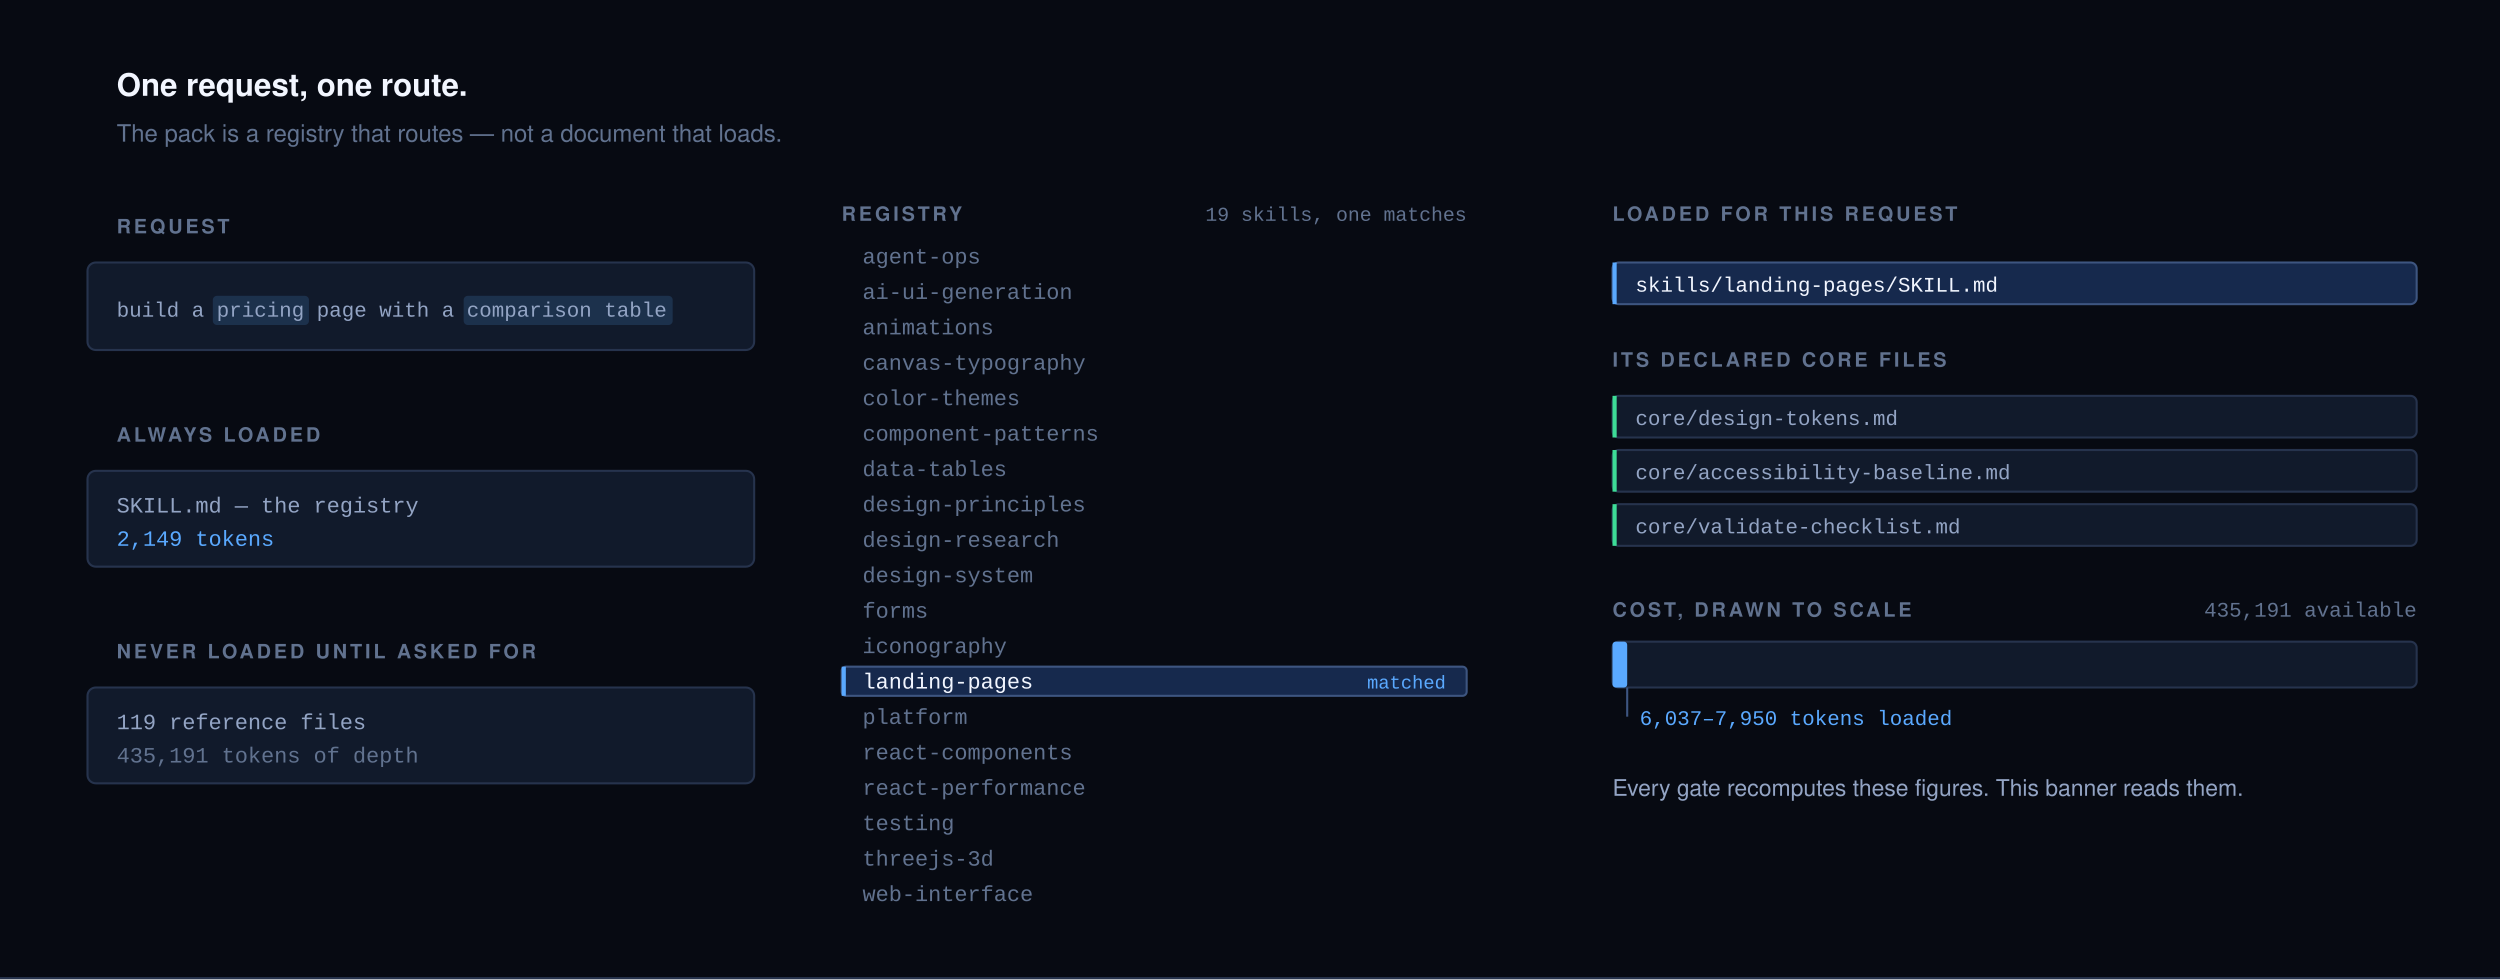
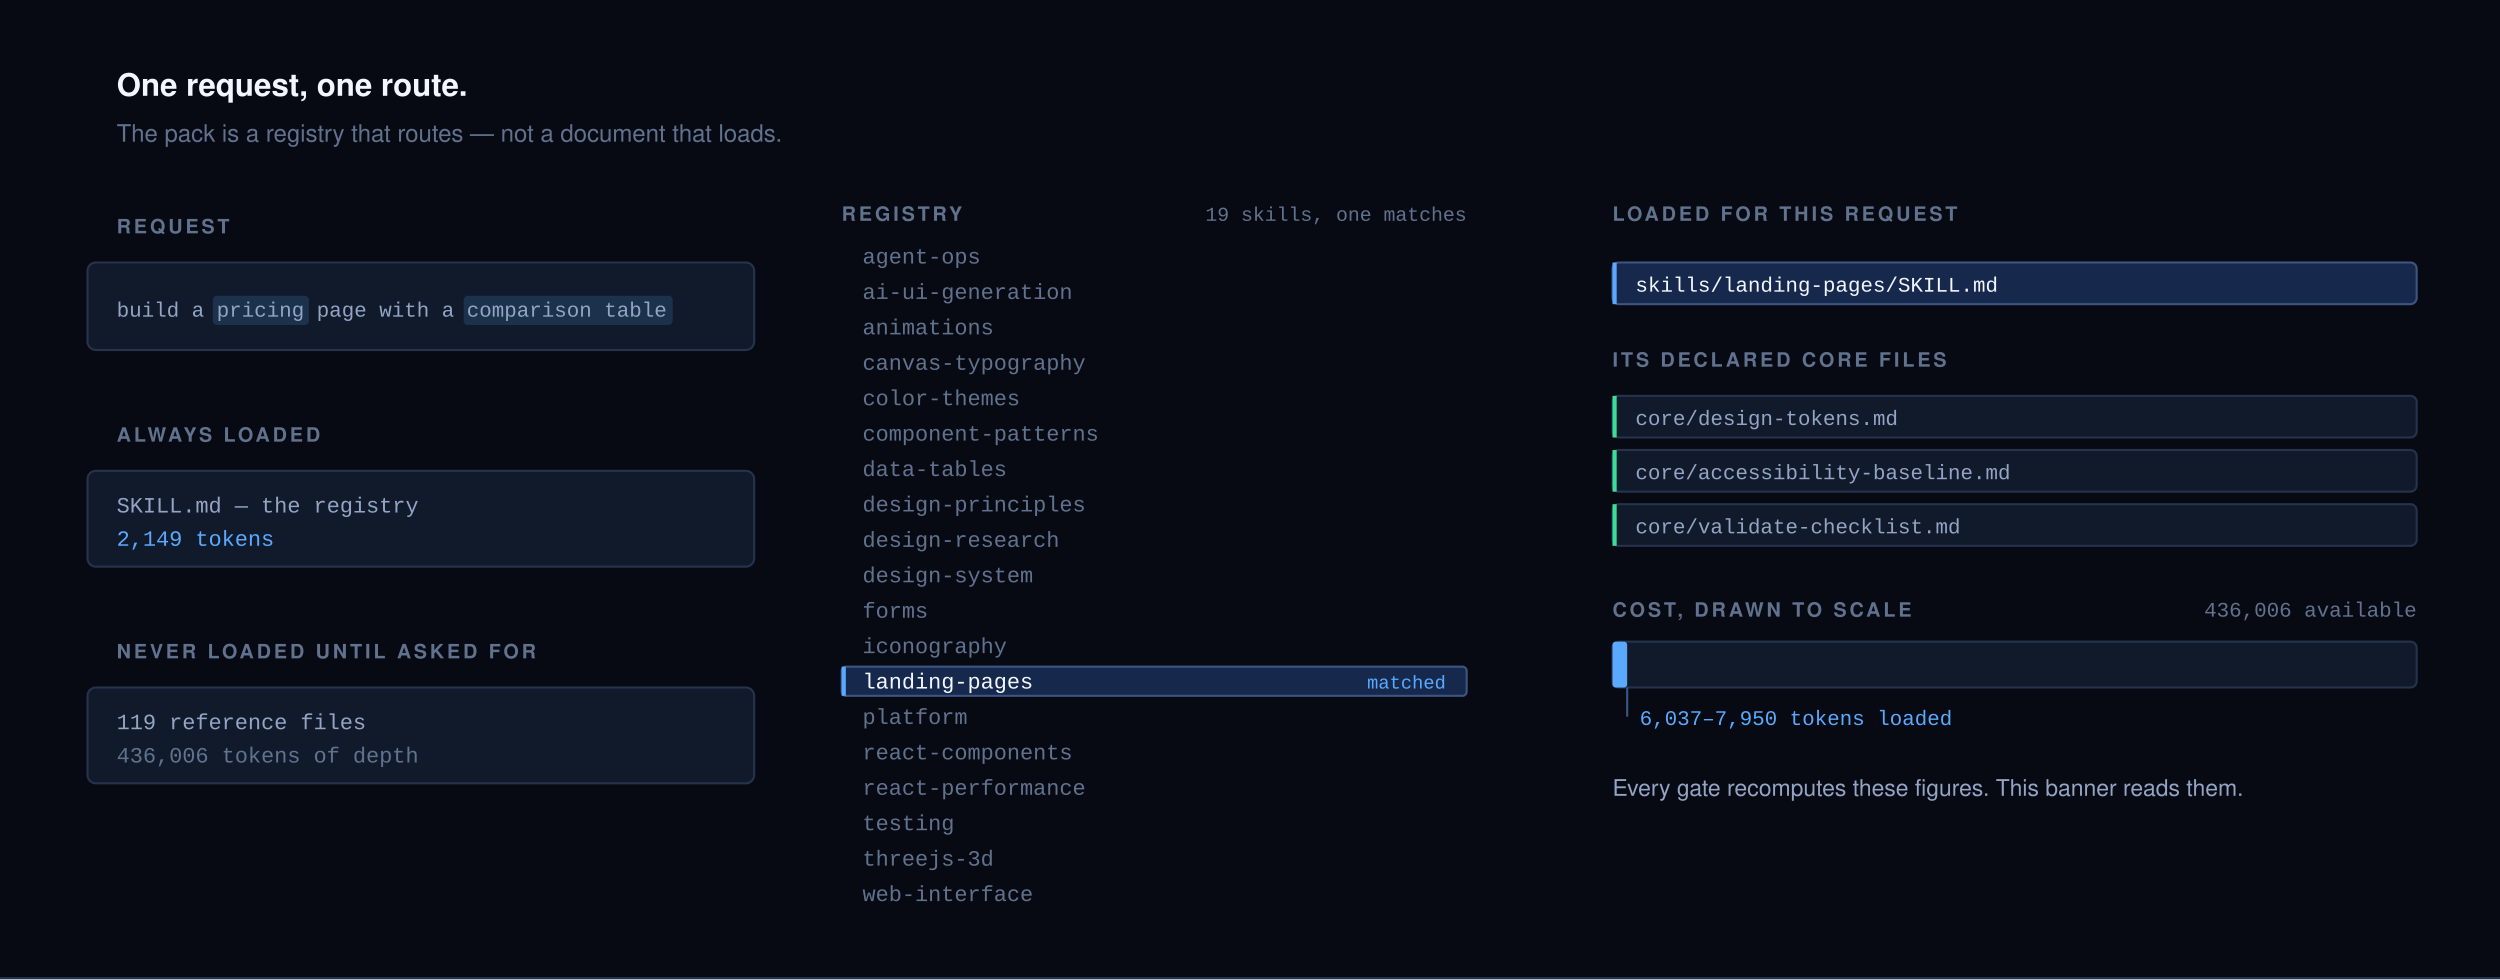
- <svg xmlns="http://www.w3.org/2000/svg" viewBox="0 0 1200 470" width="1200" height="470" role="img" aria-label="How the pack routes one request: a prompt asking for a pricing page with a comparison table is matched against a registry of 19 skills, exactly one of them — landing-pages — is selected, its three core dependency files attach, and a cost meter shows 6,037 to 7,950 tokens loaded against 435,191 tokens of available depth, drawn to scale.">
+ <svg xmlns="http://www.w3.org/2000/svg" viewBox="0 0 1200 470" width="1200" height="470" role="img" aria-label="How the pack routes one request: a prompt asking for a pricing page with a comparison table is matched against a registry of 19 skills, exactly one of them — landing-pages — is selected, its three core dependency files attach, and a cost meter shows 6,037 to 7,950 tokens loaded against 436,006 tokens of available depth, drawn to scale.">
  <style>
@keyframes rf0{0%,14.6%{opacity:0}16%{opacity:1}18.6%,100%{opacity:0}}
@keyframes rf1{0%,15.6%{opacity:0}17%{opacity:1}19.6%,100%{opacity:0}}
@keyframes rf2{0%,16.6%{opacity:0}18%{opacity:1}20.6%,100%{opacity:0}}
@keyframes rf3{0%,17.6%{opacity:0}19%{opacity:1}21.6%,100%{opacity:0}}
@keyframes rf4{0%,18.6%{opacity:0}20%{opacity:1}22.6%,100%{opacity:0}}
@keyframes rf5{0%,19.6%{opacity:0}21%{opacity:1}23.6%,100%{opacity:0}}
@keyframes rf6{0%,20.6%{opacity:0}22%{opacity:1}24.6%,100%{opacity:0}}
@keyframes rf7{0%,21.6%{opacity:0}23%{opacity:1}25.6%,100%{opacity:0}}
@keyframes rf8{0%,22.6%{opacity:0}24%{opacity:1}26.6%,100%{opacity:0}}
@keyframes rf9{0%,23.6%{opacity:0}25%{opacity:1}27.6%,100%{opacity:0}}
@keyframes rf10{0%,24.6%{opacity:0}26%{opacity:1}28.6%,100%{opacity:0}}
@keyframes rf11{0%,25.6%{opacity:0}27%{opacity:1}29.6%,100%{opacity:0}}
@keyframes rf12{0%,26.6%{opacity:0}28%{opacity:1}30.6%,100%{opacity:0}}
@keyframes rf13{0%,27.6%{opacity:0}29%{opacity:1}31.6%,100%{opacity:0}}
@keyframes rf14{0%,28.6%{opacity:0}30%{opacity:1}32.6%,100%{opacity:0}}
@keyframes rf15{0%,29.6%{opacity:0}31%{opacity:1}33.6%,100%{opacity:0}}
@keyframes rf16{0%,30.6%{opacity:0}32%{opacity:1}34.6%,100%{opacity:0}}
@keyframes rf17{0%,31.6%{opacity:0}33%{opacity:1}35.6%,100%{opacity:0}}
@keyframes rf18{0%,32.6%{opacity:0}34%{opacity:1}36.6%,100%{opacity:0}}
@keyframes kw{0%,6%{opacity:0}9%,100%{opacity:.16}}
@keyframes scan{0%,15%{opacity:0;transform:translateY(0)}16%{opacity:.9;transform:translateY(0)}34%{opacity:.9;transform:translateY(317px)}35.5%,100%{opacity:0;transform:translateY(317px)}}
@keyframes lock{0%,35%{opacity:0}38%,100%{opacity:1}}
@keyframes lockt{0%,35%{fill:#61728F}38%,100%{fill:#F2F6FF}}
@keyframes fill{0%,58%{transform:scaleX(0)}72%,100%{transform:scaleX(1)}}
@keyframes late{0%,68%{opacity:0}72%,100%{opacity:1}}
@keyframes dep0{0%,46%{opacity:0;transform:translateX(-6px)}50%,100%{opacity:1;transform:translateX(0)}}
@keyframes dep1{0%,49%{opacity:0;transform:translateX(-6px)}53%,100%{opacity:1;transform:translateX(0)}}
@keyframes dep2{0%,52%{opacity:0;transform:translateX(-6px)}56%,100%{opacity:1;transform:translateX(0)}}
.kw{animation:kw 9s linear infinite}
.scan{animation:scan 9s linear infinite}
.lock{animation:lock 9s linear infinite}
.lock-t{animation:lockt 9s linear infinite}
.fill{animation:fill 9s cubic-bezier(.2,.7,.3,1) infinite;transform-origin:774px 308px}
.late{animation:late 9s linear infinite}
.rf0{animation:rf0 9s linear infinite}
.rf1{animation:rf1 9s linear infinite}
.rf2{animation:rf2 9s linear infinite}
.rf3{animation:rf3 9s linear infinite}
.rf4{animation:rf4 9s linear infinite}
.rf5{animation:rf5 9s linear infinite}
.rf6{animation:rf6 9s linear infinite}
.rf7{animation:rf7 9s linear infinite}
.rf8{animation:rf8 9s linear infinite}
.rf9{animation:rf9 9s linear infinite}
.rf10{animation:rf10 9s linear infinite}
.rf11{animation:rf11 9s linear infinite}
.rf12{animation:rf12 9s linear infinite}
.rf13{animation:rf13 9s linear infinite}
.rf14{animation:rf14 9s linear infinite}
.rf15{animation:rf15 9s linear infinite}
.rf16{animation:rf16 9s linear infinite}
.rf17{animation:rf17 9s linear infinite}
.rf18{animation:rf18 9s linear infinite}
.dep0{animation:dep0 9s ease-out infinite}
.dep1{animation:dep1 9s ease-out infinite}
.dep2{animation:dep2 9s ease-out infinite}
@media (prefers-reduced-motion:reduce){
.kw,.scan,.lock,.lock-t,.fill,.late,.rf0,.rf1,.rf2,.rf3,.rf4,.rf5,.rf6,.rf7,.rf8,.rf9,.rf10,.rf11,.rf12,.rf13,.rf14,.rf15,.rf16,.rf17,.rf18,.dep0,.dep1,.dep2{animation:none}
.scan{opacity:0}
}
</style>
  <rect width="1200" height="470" fill="#070A12" />
  <text x="56" y="46" font-family="ui-sans-serif, system-ui, -apple-system, 'Segoe UI', Helvetica, Arial, sans-serif" font-size="15" font-weight="600" fill="#F2F6FF">One request, one route.</text>
  <text x="56" y="68" font-family="ui-sans-serif, system-ui, -apple-system, 'Segoe UI', Helvetica, Arial, sans-serif" font-size="11.5" fill="#61728F">The pack is a registry that routes — not a document that loads.</text>
  <text x="56" y="112" font-family="ui-sans-serif, system-ui, -apple-system, 'Segoe UI', Helvetica, Arial, sans-serif" font-size="9.5" font-weight="600" letter-spacing="1.4" fill="#61728F">REQUEST</text>
  <rect x="42" y="126" width="320" height="42" rx="4" fill="#111A2B" stroke="#26334D" />
  <rect class="kw" x="102.16" y="142" width="46.14" height="14" rx="2" fill="#5AA9FF" opacity="0.16" />
  <rect class="kw" x="222.56" y="142" width="100.32" height="14" rx="2" fill="#5AA9FF" opacity="0.16" />
  <text x="56" y="152" font-family="ui-monospace, SFMono-Regular, Menlo, Consolas, 'Liberation Mono', monospace" font-size="10" fill="#93A4C4">build a pricing page with a comparison table</text>
  <text x="56" y="212" font-family="ui-sans-serif, system-ui, -apple-system, 'Segoe UI', Helvetica, Arial, sans-serif" font-size="9.5" font-weight="600" letter-spacing="1.4" fill="#61728F">ALWAYS LOADED</text>
  <rect x="42" y="226" width="320" height="46" rx="4" fill="#111A2B" stroke="#26334D" />
  <text x="56" y="246" font-family="ui-monospace, SFMono-Regular, Menlo, Consolas, 'Liberation Mono', monospace" font-size="10.5" fill="#93A4C4">SKILL.md — the registry</text>
  <text x="56" y="262" font-family="ui-monospace, SFMono-Regular, Menlo, Consolas, 'Liberation Mono', monospace" font-size="10.5" fill="#5AA9FF">2,149 tokens</text>
  <text x="56" y="316" font-family="ui-sans-serif, system-ui, -apple-system, 'Segoe UI', Helvetica, Arial, sans-serif" font-size="9.5" font-weight="600" letter-spacing="1.4" fill="#61728F">NEVER LOADED UNTIL ASKED FOR</text>
  <rect x="42" y="330" width="320" height="46" rx="4" fill="#111A2B" stroke="#26334D" />
  <text x="56" y="350" font-family="ui-monospace, SFMono-Regular, Menlo, Consolas, 'Liberation Mono', monospace" font-size="10.5" fill="#93A4C4">119 reference files</text>
-   <text x="56" y="366" font-family="ui-monospace, SFMono-Regular, Menlo, Consolas, 'Liberation Mono', monospace" font-size="10.5" fill="#61728F">435,191 tokens of depth</text>
+   <text x="56" y="366" font-family="ui-monospace, SFMono-Regular, Menlo, Consolas, 'Liberation Mono', monospace" font-size="10.5" fill="#61728F">436,006 tokens of depth</text>
  <text x="404" y="106" font-family="ui-sans-serif, system-ui, -apple-system, 'Segoe UI', Helvetica, Arial, sans-serif" font-size="9.5" font-weight="600" letter-spacing="1.4" fill="#61728F">REGISTRY</text>
  <text x="704" y="106" text-anchor="end" font-family="ui-monospace, SFMono-Regular, Menlo, Consolas, 'Liberation Mono', monospace" font-size="9.5" fill="#61728F">19 skills, one matches</text>
  <g class="scan" opacity="0">
    <rect x="398" y="113" width="312" height="3" rx="1.5" fill="#5AA9FF" />
  </g>
  <rect class="rf0" x="404" y="116" width="300" height="14" rx="2" fill="#5AA9FF" opacity="0" />
  <text x="414" y="126.5" font-family="ui-monospace, SFMono-Regular, Menlo, Consolas, 'Liberation Mono', monospace" font-size="10.5" fill="#61728F">agent-ops</text>
  <rect class="rf1" x="404" y="133" width="300" height="14" rx="2" fill="#5AA9FF" opacity="0" />
  <text x="414" y="143.5" font-family="ui-monospace, SFMono-Regular, Menlo, Consolas, 'Liberation Mono', monospace" font-size="10.5" fill="#61728F">ai-ui-generation</text>
  <rect class="rf2" x="404" y="150" width="300" height="14" rx="2" fill="#5AA9FF" opacity="0" />
  <text x="414" y="160.5" font-family="ui-monospace, SFMono-Regular, Menlo, Consolas, 'Liberation Mono', monospace" font-size="10.5" fill="#61728F">animations</text>
  <rect class="rf3" x="404" y="167" width="300" height="14" rx="2" fill="#5AA9FF" opacity="0" />
  <text x="414" y="177.5" font-family="ui-monospace, SFMono-Regular, Menlo, Consolas, 'Liberation Mono', monospace" font-size="10.5" fill="#61728F">canvas-typography</text>
  <rect class="rf4" x="404" y="184" width="300" height="14" rx="2" fill="#5AA9FF" opacity="0" />
  <text x="414" y="194.5" font-family="ui-monospace, SFMono-Regular, Menlo, Consolas, 'Liberation Mono', monospace" font-size="10.5" fill="#61728F">color-themes</text>
  <rect class="rf5" x="404" y="201" width="300" height="14" rx="2" fill="#5AA9FF" opacity="0" />
  <text x="414" y="211.5" font-family="ui-monospace, SFMono-Regular, Menlo, Consolas, 'Liberation Mono', monospace" font-size="10.5" fill="#61728F">component-patterns</text>
  <rect class="rf6" x="404" y="218" width="300" height="14" rx="2" fill="#5AA9FF" opacity="0" />
  <text x="414" y="228.5" font-family="ui-monospace, SFMono-Regular, Menlo, Consolas, 'Liberation Mono', monospace" font-size="10.5" fill="#61728F">data-tables</text>
  <rect class="rf7" x="404" y="235" width="300" height="14" rx="2" fill="#5AA9FF" opacity="0" />
  <text x="414" y="245.5" font-family="ui-monospace, SFMono-Regular, Menlo, Consolas, 'Liberation Mono', monospace" font-size="10.5" fill="#61728F">design-principles</text>
  <rect class="rf8" x="404" y="252" width="300" height="14" rx="2" fill="#5AA9FF" opacity="0" />
  <text x="414" y="262.5" font-family="ui-monospace, SFMono-Regular, Menlo, Consolas, 'Liberation Mono', monospace" font-size="10.5" fill="#61728F">design-research</text>
  <rect class="rf9" x="404" y="269" width="300" height="14" rx="2" fill="#5AA9FF" opacity="0" />
  <text x="414" y="279.5" font-family="ui-monospace, SFMono-Regular, Menlo, Consolas, 'Liberation Mono', monospace" font-size="10.5" fill="#61728F">design-system</text>
  <rect class="rf10" x="404" y="286" width="300" height="14" rx="2" fill="#5AA9FF" opacity="0" />
  <text x="414" y="296.5" font-family="ui-monospace, SFMono-Regular, Menlo, Consolas, 'Liberation Mono', monospace" font-size="10.5" fill="#61728F">forms</text>
  <rect class="rf11" x="404" y="303" width="300" height="14" rx="2" fill="#5AA9FF" opacity="0" />
  <text x="414" y="313.5" font-family="ui-monospace, SFMono-Regular, Menlo, Consolas, 'Liberation Mono', monospace" font-size="10.5" fill="#61728F">iconography</text>
  <rect class="rf12" x="404" y="320" width="300" height="14" rx="2" fill="#5AA9FF" opacity="0" />
  <rect class="lock" x="404" y="320" width="300" height="14" rx="2" fill="#16294D" stroke="#3D5580" stroke-width="1" />
  <rect class="lock" x="404" y="320" width="2" height="14" fill="#5AA9FF" />
  <text x="414" y="330.5" font-family="ui-monospace, SFMono-Regular, Menlo, Consolas, 'Liberation Mono', monospace" font-size="10.5" fill="#F2F6FF" class="lock-t">landing-pages</text>
  <text class="lock" x="694" y="330.5" text-anchor="end" font-family="ui-monospace, SFMono-Regular, Menlo, Consolas, 'Liberation Mono', monospace" font-size="9" fill="#5AA9FF">matched</text>
  <rect class="rf13" x="404" y="337" width="300" height="14" rx="2" fill="#5AA9FF" opacity="0" />
  <text x="414" y="347.5" font-family="ui-monospace, SFMono-Regular, Menlo, Consolas, 'Liberation Mono', monospace" font-size="10.5" fill="#61728F">platform</text>
  <rect class="rf14" x="404" y="354" width="300" height="14" rx="2" fill="#5AA9FF" opacity="0" />
  <text x="414" y="364.5" font-family="ui-monospace, SFMono-Regular, Menlo, Consolas, 'Liberation Mono', monospace" font-size="10.5" fill="#61728F">react-components</text>
  <rect class="rf15" x="404" y="371" width="300" height="14" rx="2" fill="#5AA9FF" opacity="0" />
  <text x="414" y="381.5" font-family="ui-monospace, SFMono-Regular, Menlo, Consolas, 'Liberation Mono', monospace" font-size="10.5" fill="#61728F">react-performance</text>
  <rect class="rf16" x="404" y="388" width="300" height="14" rx="2" fill="#5AA9FF" opacity="0" />
  <text x="414" y="398.5" font-family="ui-monospace, SFMono-Regular, Menlo, Consolas, 'Liberation Mono', monospace" font-size="10.5" fill="#61728F">testing</text>
  <rect class="rf17" x="404" y="405" width="300" height="14" rx="2" fill="#5AA9FF" opacity="0" />
  <text x="414" y="415.5" font-family="ui-monospace, SFMono-Regular, Menlo, Consolas, 'Liberation Mono', monospace" font-size="10.5" fill="#61728F">threejs-3d</text>
  <rect class="rf18" x="404" y="422" width="300" height="14" rx="2" fill="#5AA9FF" opacity="0" />
  <text x="414" y="432.5" font-family="ui-monospace, SFMono-Regular, Menlo, Consolas, 'Liberation Mono', monospace" font-size="10.5" fill="#61728F">web-interface</text>
  <text x="774" y="106" font-family="ui-sans-serif, system-ui, -apple-system, 'Segoe UI', Helvetica, Arial, sans-serif" font-size="9.5" font-weight="600" letter-spacing="1.4" fill="#61728F">LOADED FOR THIS REQUEST</text>
  <rect class="lock" x="774" y="126" width="386" height="20" rx="3" fill="#16294D" stroke="#3D5580" />
  <rect class="lock" x="774" y="126" width="2" height="20" fill="#5AA9FF" />
  <text class="lock-t" x="785" y="140" font-family="ui-monospace, SFMono-Regular, Menlo, Consolas, 'Liberation Mono', monospace" font-size="10" fill="#F2F6FF">skills/landing-pages/SKILL.md</text>
  <text x="774" y="176" font-family="ui-sans-serif, system-ui, -apple-system, 'Segoe UI', Helvetica, Arial, sans-serif" font-size="9.5" font-weight="600" letter-spacing="1.4" fill="#61728F">ITS DECLARED CORE FILES</text>
  <g class="dep0">
    <rect x="774" y="190" width="386" height="20" rx="3" fill="#111A2B" stroke="#26334D" />
    <rect x="774" y="190" width="2" height="20" fill="#3DDC97" />
    <text x="785" y="204" font-family="ui-monospace, SFMono-Regular, Menlo, Consolas, 'Liberation Mono', monospace" font-size="10" fill="#93A4C4">core/design-tokens.md</text>
  </g>
  <g class="dep1">
    <rect x="774" y="216" width="386" height="20" rx="3" fill="#111A2B" stroke="#26334D" />
    <rect x="774" y="216" width="2" height="20" fill="#3DDC97" />
    <text x="785" y="230" font-family="ui-monospace, SFMono-Regular, Menlo, Consolas, 'Liberation Mono', monospace" font-size="10" fill="#93A4C4">core/accessibility-baseline.md</text>
  </g>
  <g class="dep2">
    <rect x="774" y="242" width="386" height="20" rx="3" fill="#111A2B" stroke="#26334D" />
    <rect x="774" y="242" width="2" height="20" fill="#3DDC97" />
    <text x="785" y="256" font-family="ui-monospace, SFMono-Regular, Menlo, Consolas, 'Liberation Mono', monospace" font-size="10" fill="#93A4C4">core/validate-checklist.md</text>
  </g>
  <text x="774" y="296" font-family="ui-sans-serif, system-ui, -apple-system, 'Segoe UI', Helvetica, Arial, sans-serif" font-size="9.5" font-weight="600" letter-spacing="1.4" fill="#61728F">COST, DRAWN TO SCALE</text>
  <rect x="774" y="308" width="386" height="22" rx="3" fill="#111A2B" stroke="#26334D" />
-   <rect class="fill" x="774" y="308" width="7.05" height="22" rx="1.5" fill="#5AA9FF" />
-   <line class="late" x1="781.05" y1="330" x2="781.05" y2="344" stroke="#3D5580" />
-   <text class="late" x="787.05" y="348" font-family="ui-monospace, SFMono-Regular, Menlo, Consolas, 'Liberation Mono', monospace" font-size="10" fill="#5AA9FF">6,037–7,950 tokens loaded</text>
-   <text x="1160" y="296" text-anchor="end" font-family="ui-monospace, SFMono-Regular, Menlo, Consolas, 'Liberation Mono', monospace" font-size="10" fill="#61728F">435,191 available</text>
+   <rect class="fill" x="774" y="308" width="7.04" height="22" rx="1.5" fill="#5AA9FF" />
+   <line class="late" x1="781.04" y1="330" x2="781.04" y2="344" stroke="#3D5580" />
+   <text class="late" x="787.04" y="348" font-family="ui-monospace, SFMono-Regular, Menlo, Consolas, 'Liberation Mono', monospace" font-size="10" fill="#5AA9FF">6,037–7,950 tokens loaded</text>
+   <text x="1160" y="296" text-anchor="end" font-family="ui-monospace, SFMono-Regular, Menlo, Consolas, 'Liberation Mono', monospace" font-size="10" fill="#61728F">436,006 available</text>
  <text class="late" x="774" y="382" font-family="ui-sans-serif, system-ui, -apple-system, 'Segoe UI', Helvetica, Arial, sans-serif" font-size="11" fill="#93A4C4">Every gate recomputes these figures. This banner reads them.</text>
  <rect x="0" y="469" width="1200" height="1" fill="#26334D" />
</svg>
